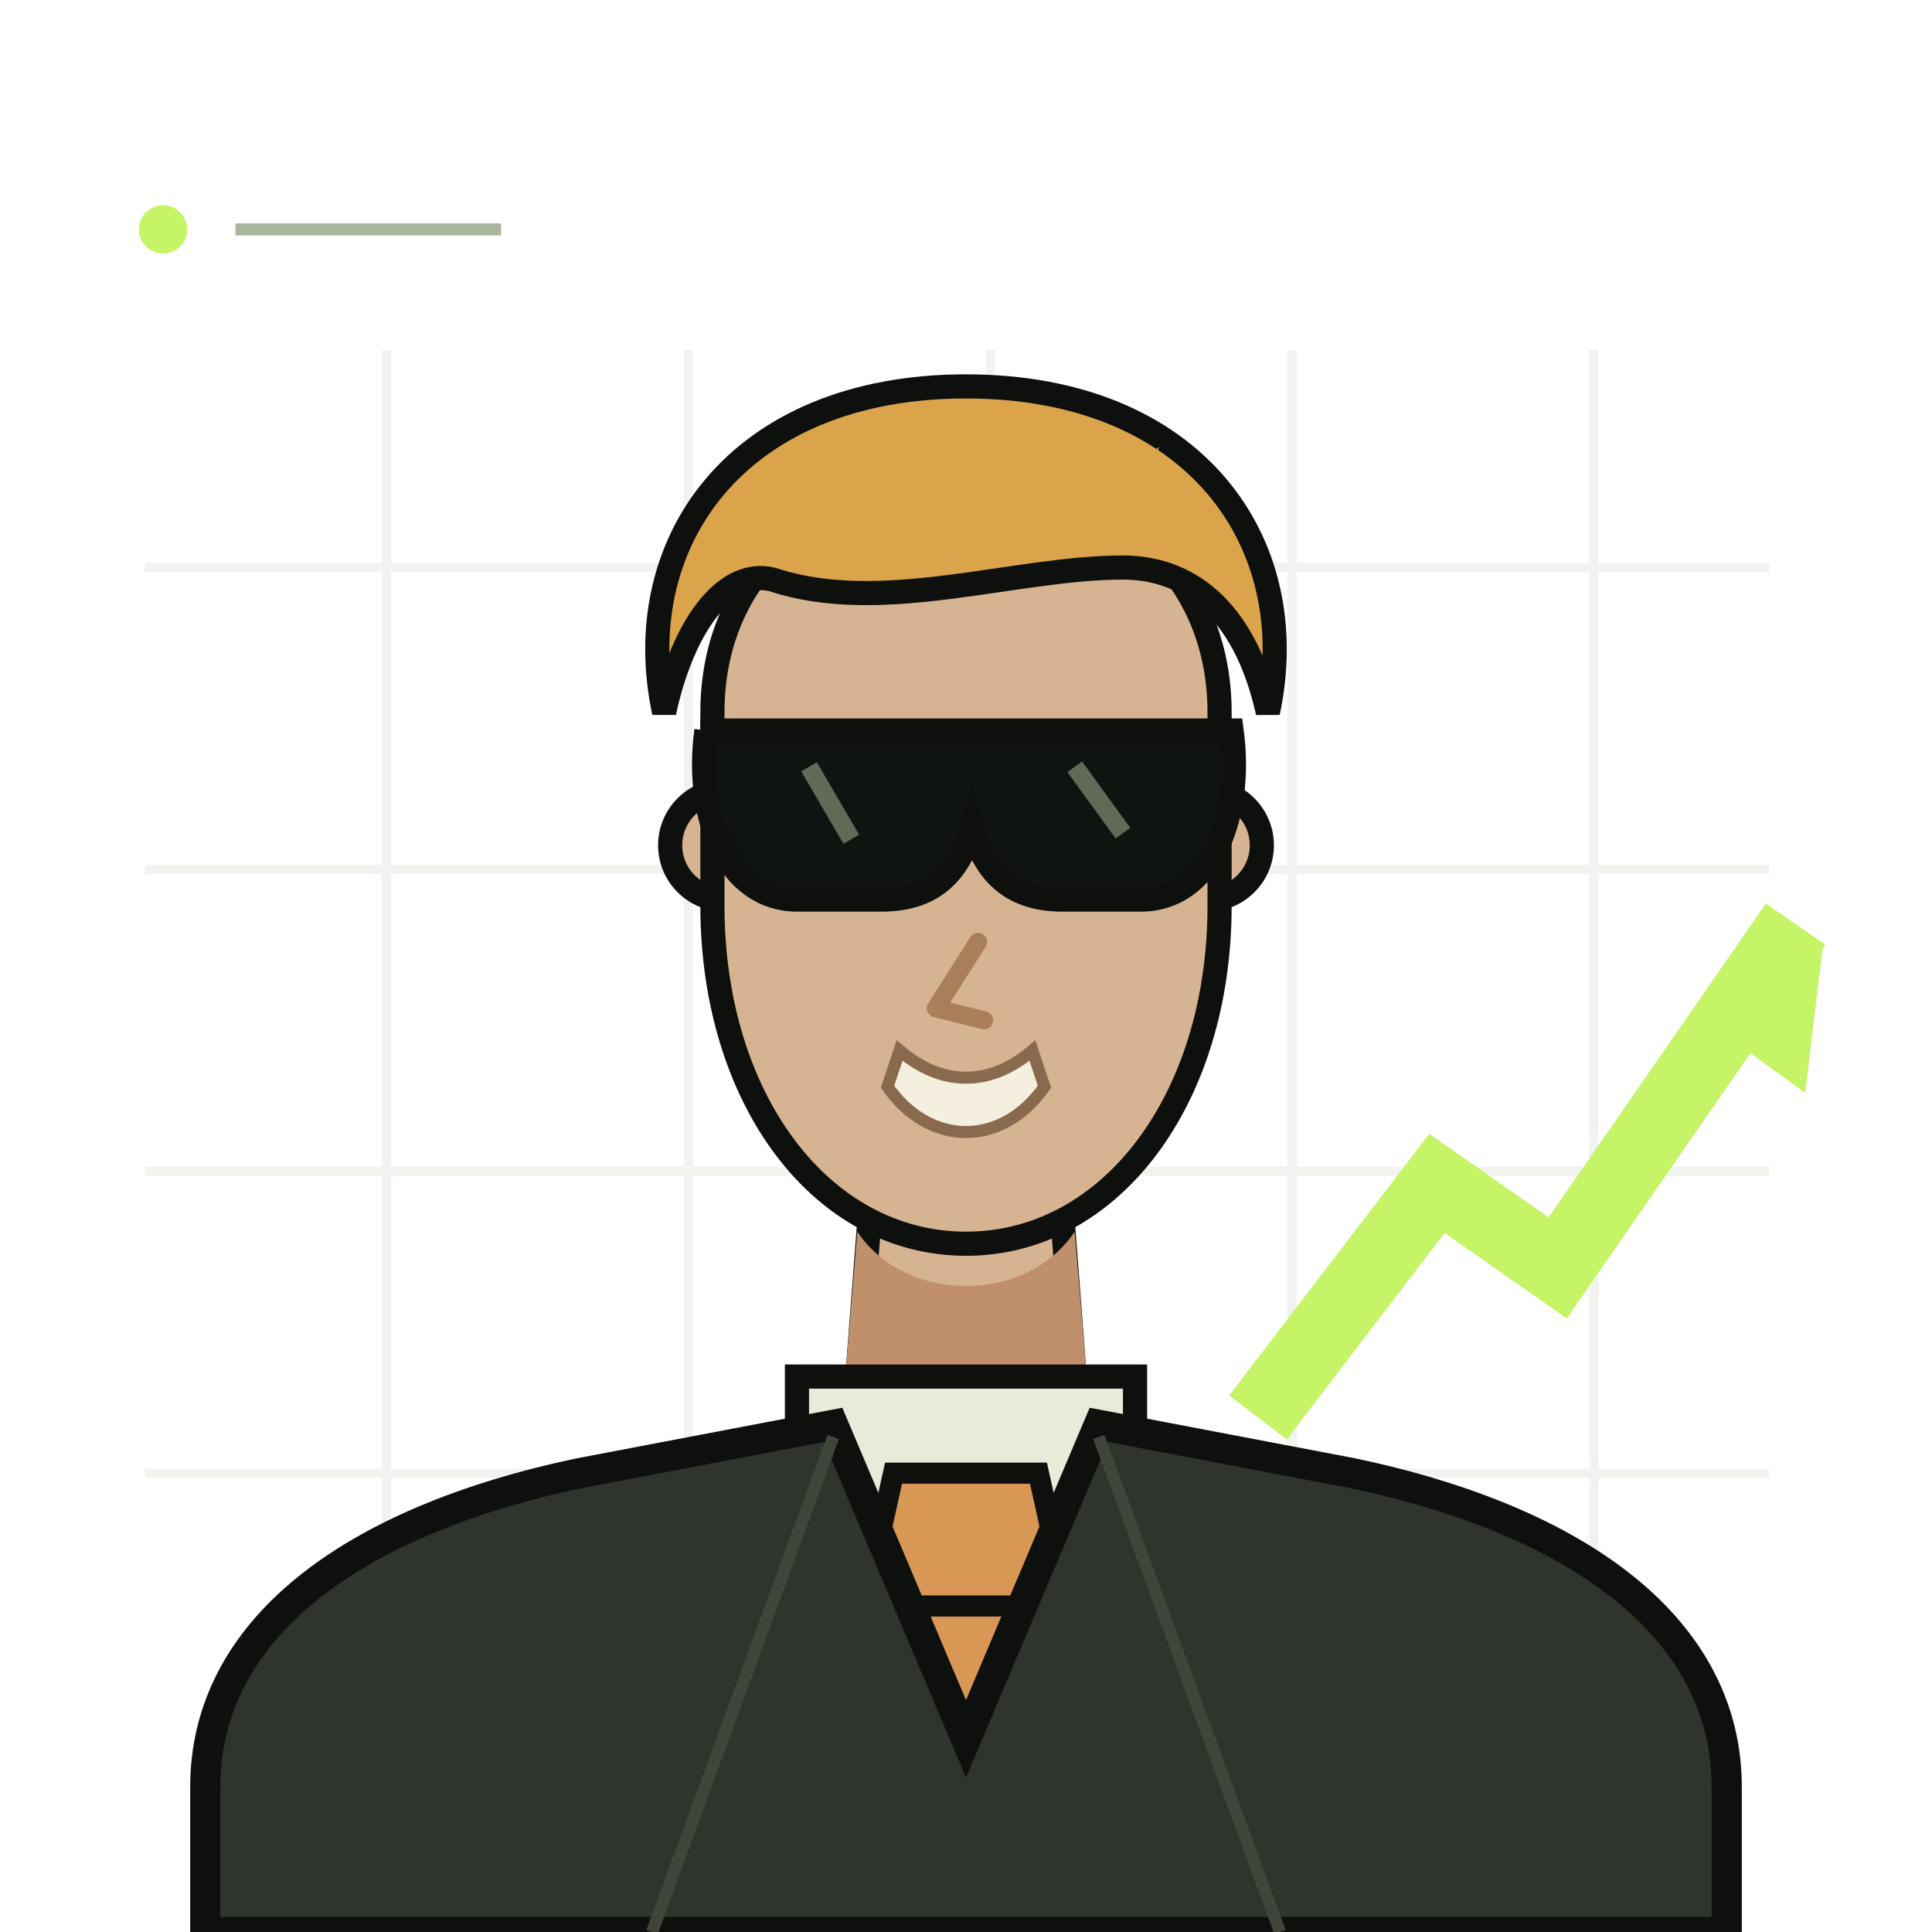
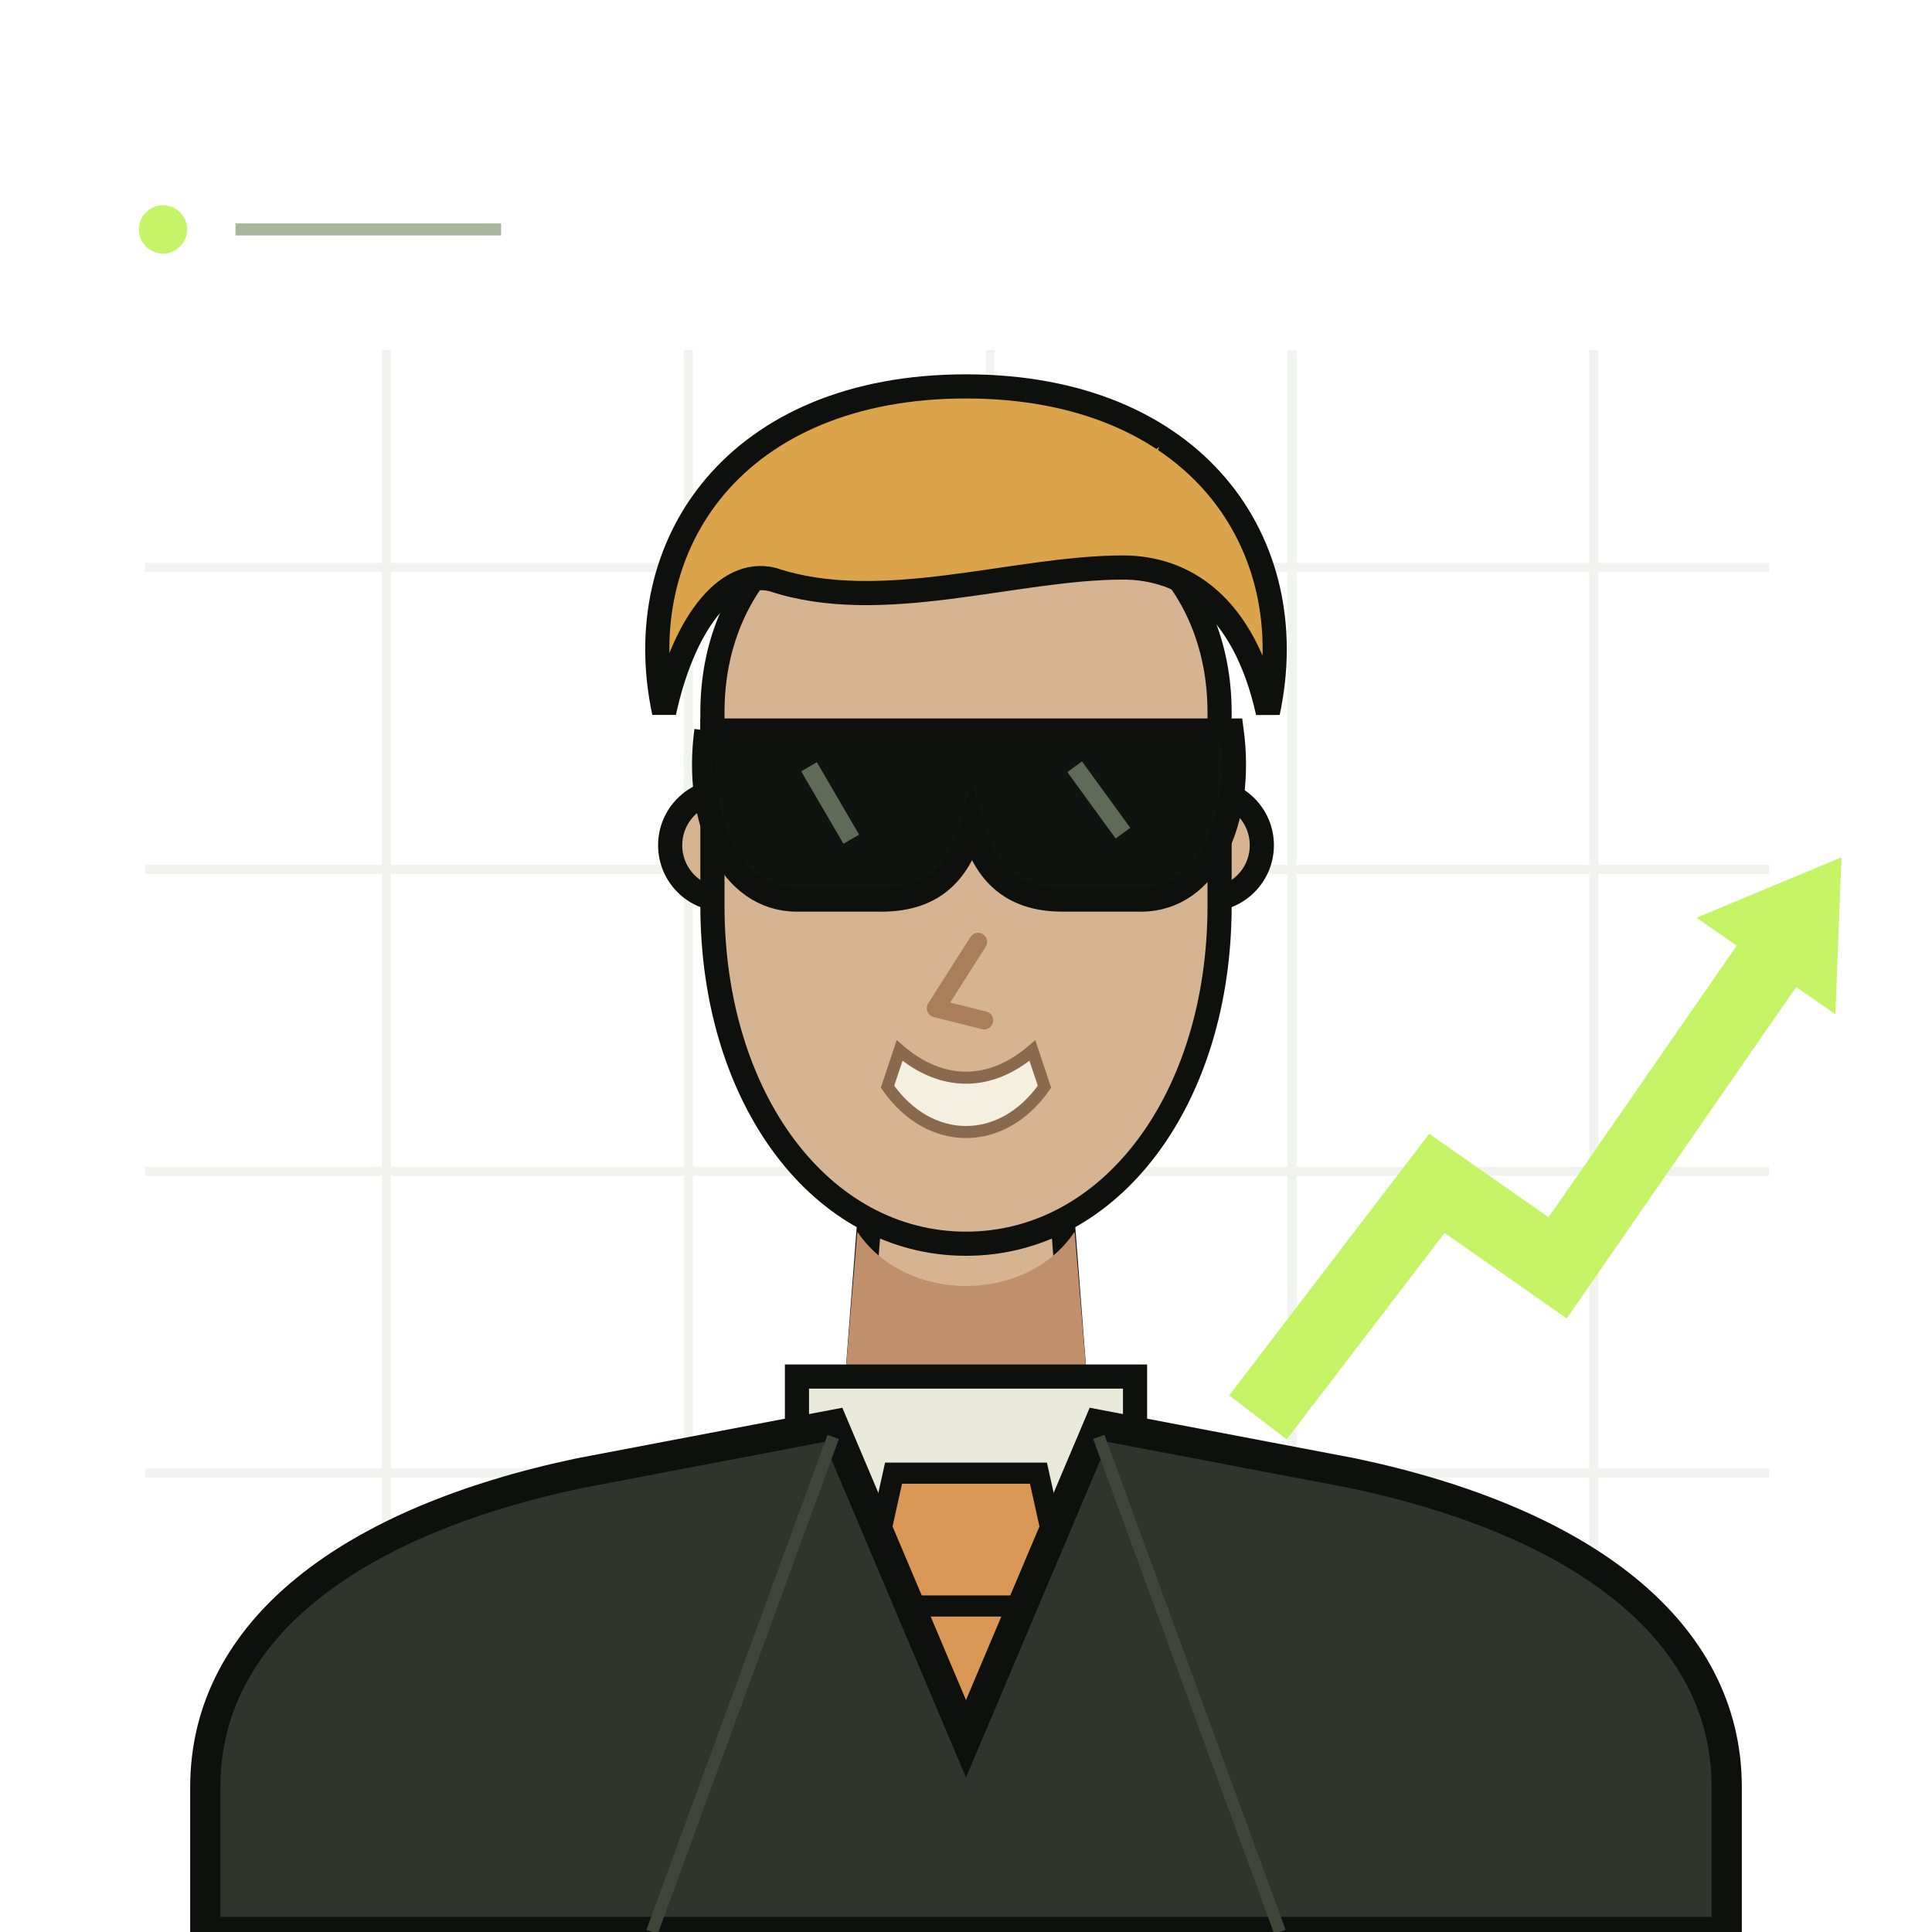
<svg xmlns="http://www.w3.org/2000/svg" viewBox="0 0 320 320" fill="none">
  <g stroke="#aab69b" stroke-opacity=".17" stroke-width="1.5">
    <path d="M24 244h269M24 194h269M24 144h269M24 94h269M64 58v218M114 58v218M164 58v218M214 58v218M264 58v218" />
  </g>
  <path d="m212 230 26-34 20 14 36-52" stroke="#c5f467" stroke-width="12" stroke-linecap="square" stroke-linejoin="miter" />
-   <path d="m302 156-21 12 18 13z" fill="#c5f467" />
+   <path d="M305 142 304 168 281 152z" fill="#c5f467" />
  <path d="M146 176h28l6 78h-40z" fill="#d7b491" stroke="#0e100e" stroke-width="4" />
  <path d="M142 204c8 12 28 12 36 0l2 24c-10 8-30 8-40 0z" fill="#c08f6b" />
  <path d="M132 228h56v92h-56z" fill="#e9ead9" stroke="#0e100e" stroke-width="4" />
  <path d="M148 244h24l4 18-16 8-16-8z" fill="#d99756" stroke="#0e100e" stroke-width="3.5" />
  <path d="M152 266h16l4 32-12 10-12-10z" fill="#d99756" stroke="#0e100e" stroke-width="3.5" />
  <path d="M34 320V296c0-26 24-44 62-52l42-8 22 52 22-52 42 8c38 8 62 26 62 52v24z" fill="#2f342d" stroke="#0e100e" stroke-width="5" />
  <path d="m138 238-30 82m74-82 30 82" stroke="#3f4639" stroke-width="2" />
  <circle cx="120" cy="140" r="9" fill="#d7b491" stroke="#0e100e" stroke-width="4" />
  <circle cx="200" cy="140" r="9" fill="#d7b491" stroke="#0e100e" stroke-width="4" />
  <path d="M118 118c0-22 16-38 42-38s42 16 42 38v32c0 32-18 56-42 56s-42-24-42-56z" fill="#d7b491" stroke="#0e100e" stroke-width="4" />
  <path d="M110 118C104 90 122 64 160 64s56 26 50 54c-4-18-14-24-24-24-18 0-40 8-58 2-8-2-15 8-18 22z" fill="#dba44b" stroke="#0e100e" stroke-width="4" />
  <path d="M150 68c12 18 28 18 42 6-6 18-24 22-40 12z" fill="#dba44b" />
  <path d="M116 121h88c2 15-4 28-15 28h-13c-9 0-13-5-15-12-2 7-6 12-15 12h-14c-11 0-17-13-15-28z" fill="#101410" stroke="#0e100e" stroke-width="4" />
  <path d="m134 127 7 12m37-12 8 11" stroke="#606a57" stroke-width="3" />
  <path d="m162 156-7 11 8 2" stroke="#a97f5b" stroke-width="3" stroke-linecap="round" stroke-linejoin="round" />
  <path d="M147 180c7 10 19 10 26 0l-2-6c-7 6-15 6-22 0z" fill="#f4efde" stroke="#8a6a4f" stroke-width="2" />
  <circle cx="27" cy="38" r="4" fill="#c5f467" />
  <path d="M39 38h44" stroke="#aab69b" stroke-width="2" />
</svg>
